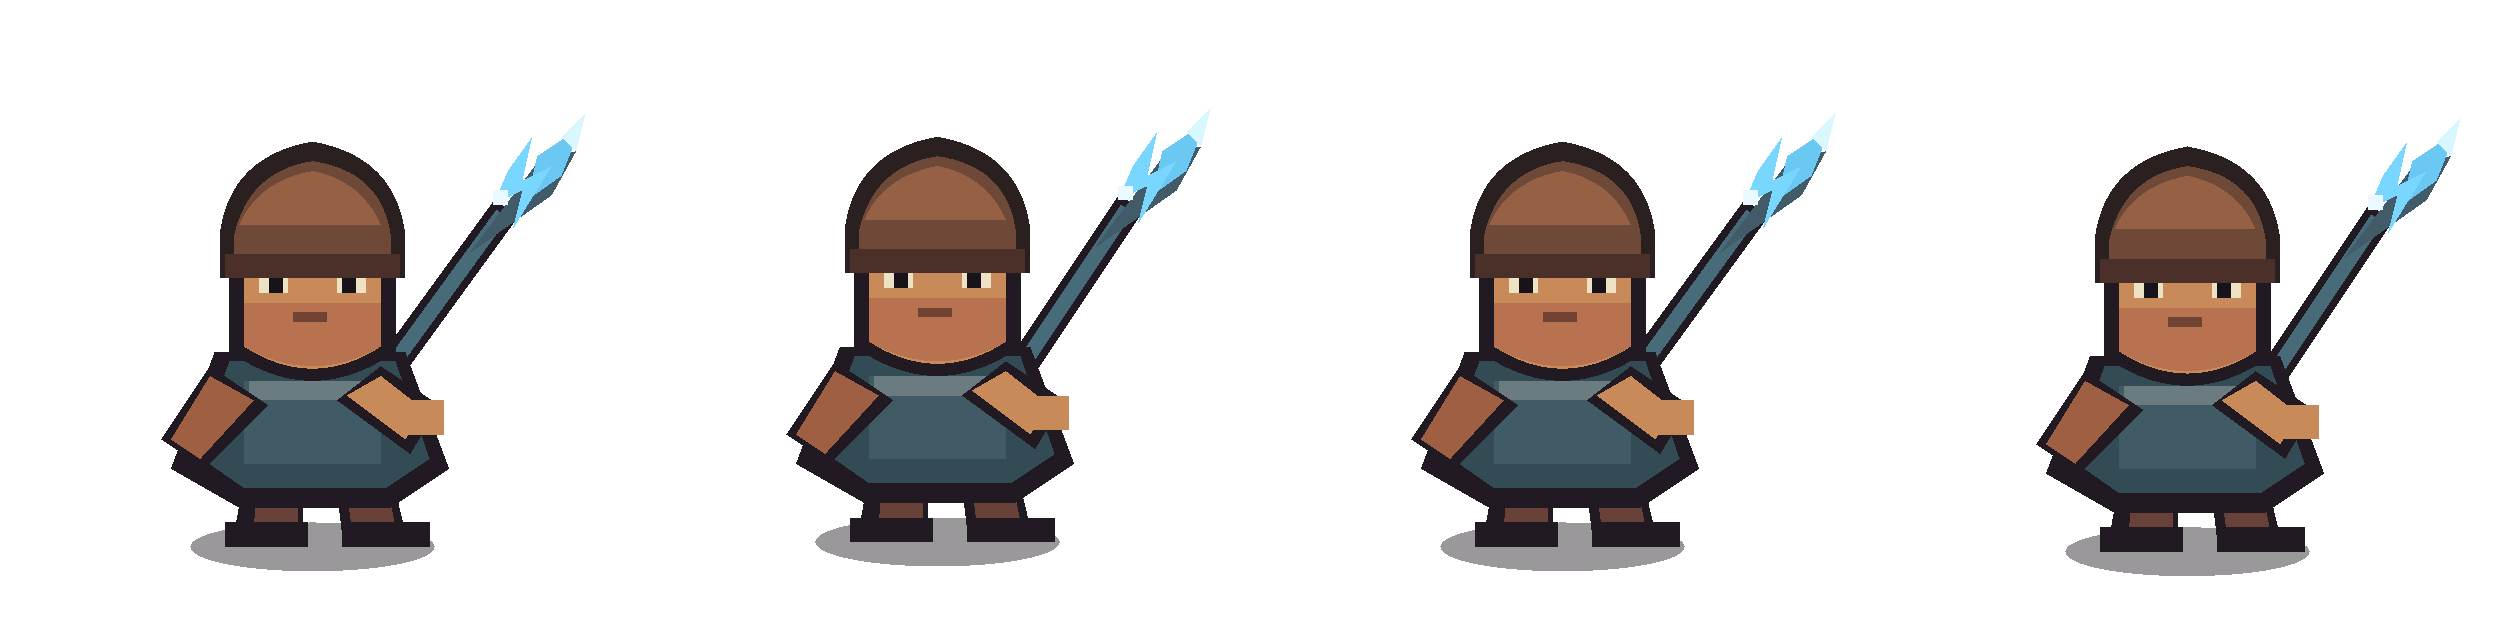
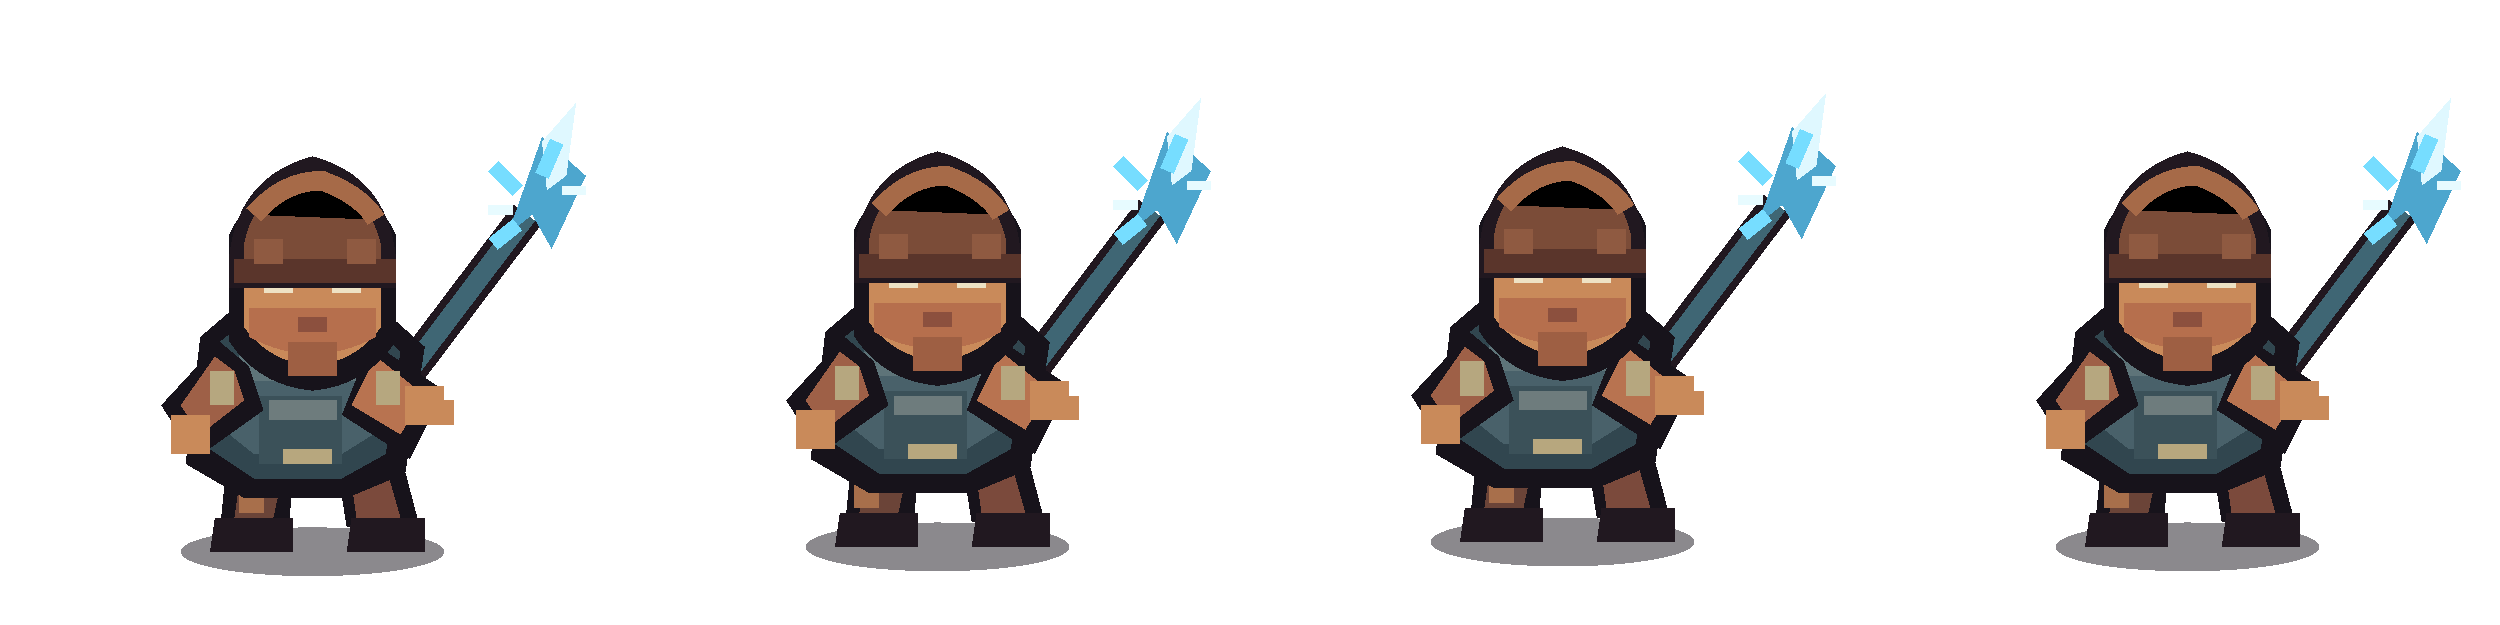
<svg xmlns="http://www.w3.org/2000/svg" width="512" height="128" viewBox="0 0 512 128" shape-rendering="crispEdges">
  <g transform="translate(0 0)">
-     <g transform="translate(0 0)">
-       <ellipse cx="64" cy="112" rx="25" ry="5" fill="#211a22" opacity=".45" />
-       <path d="M78 78L102 45" stroke="#211a22" stroke-width="6" stroke-linecap="square" />
-       <path d="M78 78L102 45" stroke="#486b7a" stroke-width="3" stroke-linecap="square" />
-       <path d="M96 52l15-20 7-1-5 9-17 12z" fill="#425b68" />
-       <path d="M110 32l9-6-4 10-7 5z" fill="#6bc8f2" />
-       <path d="M115 28l5-5-2 8z" fill="#d9f7ff" />
-       <path d="M104 35l5-7-2 9 6-3-8 13 2-8-6 3z" fill="#79d7ff" />
-       <rect x="101" y="39" width="3" height="3" fill="#eaf8ff" />
-       <path d="M51 92h11v17H48zM68 92h11l4 17H70z" fill="#211a22" />
-       <path d="M53 93h8v15h-9zM70 93h8l3 15h-9z" fill="#684238" />
-       <rect x="46" y="107" width="17" height="5" fill="#211a22" />
-       <rect x="70" y="107" width="18" height="5" fill="#211a22" />
-       <path d="M44 72h39l9 24-12 8H49l-14-8z" fill="#211a22" />
-       <path d="M47 74h34l7 20-9 6H50l-10-7z" fill="#334b55" />
-       <path d="M50 78h28v17H50z" fill="#405b66" />
-       <path d="M51 78h26v4H51z" fill="#6a7c80" />
-       <path d="M43 75l-10 15 9 6 13-13z" fill="#211a22" />
-       <path d="M43 77l-8 13 6 4 11-12z" fill="#9e5f43" />
-       <path d="M78 75l12 8-6 10-15-11z" fill="#211a22" />
-       <path d="M78 77l9 7-4 6-12-9z" fill="#c98a5a" />
-       <rect x="83" y="82" width="8" height="7" fill="#c98a5a" />
-       <path d="M47 47q17-18 34 0v25q-17 12-34 0z" fill="#211a22" />
-       <path d="M50 49q14-14 28 0v22q-14 9-28 0z" fill="#c98a5a" />
-       <path d="M50 62h28v9q-14 8-28 0z" fill="#b87250" />
-       <rect x="53" y="56" width="6" height="4" fill="#eee2c4" />
-       <rect x="69" y="56" width="6" height="4" fill="#eee2c4" />
-       <rect x="55" y="57" width="3" height="3" fill="#17131b" />
-       <rect x="70" y="57" width="3" height="3" fill="#17131b" />
-       <path d="M60 65h7" stroke="#704333" stroke-width="2" />
-       <path d="M45 48q2-16 19-19 17 3 19 19v9H45z" fill="#2b2020" />
-       <path d="M48 48q3-13 16-15 14 2 16 15v6H48z" fill="#6f4937" />
-       <path d="M49 46q4-9 15-11 10 2 14 11z" fill="#956044" />
-       <rect x="46" y="52" width="36" height="5" fill="#4a3028" />
+     <g transform="translate(0 1)">
+       <ellipse cx="64" cy="112" rx="27" ry="5" fill="#17131b" opacity=".5" />
+       <path d="M80 80L108 43" stroke="#211820" stroke-width="7" />
+       <path d="M80 80L108 43" stroke="#3f6674" stroke-width="4" />
+       <path d="M104 47L111 27L120 35L113 50L109 43Z" fill="#4da6ce" />
+       <path d="M111 28L118 20L116 35L112 38Z" fill="#dff8ff" />
+       <path d="M106 38L101 33M111 35L114 28M106 45L101 49" stroke="#76ddff" stroke-width="3" />
+       <path d="M100 42h5M115 38h5" stroke="#e7fbff" stroke-width="2" />
+       <path d="M47 88H61L59 108H45Z" fill="#17131b" />
+       <path d="M68 88H81L86 107H71Z" fill="#17131b" />
+       <path d="M50 91H59L56 105H48Z" fill="#6b4438" />
+       <path d="M71 91H78L82 105H73Z" fill="#7b4a3c" />
+       <path d="M44 105H60V112H43Z" fill="#211820" />
+       <path d="M72 105H87V112H71Z" fill="#211820" />
+       <rect x="49" y="97" width="5" height="7" fill="#a86f4b" />
+       <path d="M41 68L48 62H78L87 70L83 96L71 101H50L38 94Z" fill="#17131b" />
+       <path d="M45 69L50 65H76L82 71L79 92L70 97H52L43 91Z" fill="#31464f" />
+       <path d="M49 71H76L78 87L70 92H52L47 88Z" fill="#49616a" />
+       <path d="M49 72H74V77H49Z" fill="#5e7479" />
+       <path d="M53 80H70V94H53Z" fill="#3b5159" />
+       <path d="M55 81H69V85H55Z" fill="#6e7c7d" />
+       <path d="M45 69L33 82L40 93L54 83L51 74Z" fill="#17131b" />
+       <path d="M44 72L37 82L41 88L50 81L48 75Z" fill="#9e6047" />
+       <rect x="35" y="84" width="8" height="8" fill="#c98a5a" />
+       <path d="M76 69L91 79L84 93L70 84Z" fill="#17131b" />
+       <path d="M77 72L87 80L82 88L72 82Z" fill="#b87350" />
+       <rect x="83" y="78" width="8" height="8" fill="#c98a5a" />
+       <rect x="86" y="81" width="7" height="5" fill="#c98a5a" />
+       <path d="M47 47Q50 39 64 36Q78 39 81 47V69Q75 78 64 79Q53 78 47 69Z" fill="#17131b" />
+       <path d="M50 48Q53 42 64 39Q75 42 78 48V66Q73 73 64 74Q55 73 50 66Z" fill="#c98a5a" />
+       <path d="M51 62H77V68Q64 75 51 68Z" fill="#b66f4d" />
+       <rect x="54" y="54" width="6" height="5" fill="#eee2c4" />
+       <rect x="68" y="54" width="6" height="5" fill="#eee2c4" />
+       <rect x="56" y="55" width="3" height="3" fill="#17131b" />
+       <rect x="69" y="55" width="3" height="3" fill="#17131b" />
+       <rect x="61" y="64" width="6" height="3" fill="#8c503e" />
+       <rect x="59" y="69" width="10" height="7" fill="#9e5f43" />
+       <path d="M47 51Q49 35 64 31Q79 35 81 51V58H47Z" fill="#211820" />
+       <path d="M50 49Q52 38 64 35Q75 37 78 49V54H50Z" fill="#7b4c38" />
+       <path d="M52 43Q58 36 66 36Q74 39 77 44" stroke="#a66a48" stroke-width="4" />
+       <path d="M48 52H81V57H48Z" fill="#5a352b" />
+       <path d="M52 48H58V53H52ZM71 48H77V53H71Z" fill="#8f5a41" />
+       <rect x="43" y="75" width="5" height="7" fill="#b6a77f" />
+       <rect x="77" y="75" width="5" height="7" fill="#b6a77f" />
+       <rect x="58" y="91" width="10" height="3" fill="#b7a77e" />
    </g>
  </g>
  <g transform="translate(128 0)">
-     <g transform="translate(0 -1)">
-       <ellipse cx="64" cy="112" rx="25" ry="5" fill="#211a22" opacity=".45" />
-       <path d="M80 78L102 45" stroke="#211a22" stroke-width="6" stroke-linecap="square" />
-       <path d="M80 78L102 45" stroke="#486b7a" stroke-width="3" stroke-linecap="square" />
-       <path d="M96 52l15-20 7-1-5 9-17 12z" fill="#425b68" />
-       <path d="M110 32l9-6-4 10-7 5z" fill="#6bc8f2" />
-       <path d="M115 28l5-5-2 8z" fill="#d9f7ff" />
-       <path d="M104 35l5-7-2 9 6-3-8 13 2-8-6 3z" fill="#79d7ff" />
-       <rect x="101" y="39" width="3" height="3" fill="#eaf8ff" />
-       <path d="M51 92h11v17H48zM68 92h11l4 17H70z" fill="#211a22" />
-       <path d="M53 93h8v15h-9zM70 93h8l3 15h-9z" fill="#684238" />
-       <rect x="46" y="107" width="17" height="5" fill="#211a22" />
-       <rect x="70" y="107" width="18" height="5" fill="#211a22" />
-       <path d="M44 72h39l9 24-12 8H49l-14-8z" fill="#211a22" />
-       <path d="M47 74h34l7 20-9 6H50l-10-7z" fill="#334b55" />
-       <path d="M50 78h28v17H50z" fill="#405b66" />
-       <path d="M51 78h26v4H51z" fill="#6a7c80" />
-       <path d="M43 75l-10 15 9 6 13-13z" fill="#211a22" />
-       <path d="M43 77l-8 13 6 4 11-12z" fill="#9e5f43" />
-       <path d="M78 75l12 8-6 10-15-11z" fill="#211a22" />
-       <path d="M78 77l9 7-4 6-12-9z" fill="#c98a5a" />
-       <rect x="83" y="82" width="8" height="7" fill="#c98a5a" />
-       <path d="M47 47q17-18 34 0v25q-17 12-34 0z" fill="#211a22" />
-       <path d="M50 49q14-14 28 0v22q-14 9-28 0z" fill="#c98a5a" />
-       <path d="M50 62h28v9q-14 8-28 0z" fill="#b87250" />
-       <rect x="53" y="56" width="6" height="4" fill="#eee2c4" />
-       <rect x="69" y="56" width="6" height="4" fill="#eee2c4" />
-       <rect x="55" y="57" width="3" height="3" fill="#17131b" />
-       <rect x="70" y="57" width="3" height="3" fill="#17131b" />
-       <path d="M60 65h7" stroke="#704333" stroke-width="2" />
-       <path d="M45 48q2-16 19-19 17 3 19 19v9H45z" fill="#2b2020" />
-       <path d="M48 48q3-13 16-15 14 2 16 15v6H48z" fill="#6f4937" />
-       <path d="M49 46q4-9 15-11 10 2 14 11z" fill="#956044" />
-       <rect x="46" y="52" width="36" height="5" fill="#4a3028" />
+     <g transform="translate(0 0)">
+       <ellipse cx="64" cy="112" rx="27" ry="5" fill="#17131b" opacity=".5" />
+       <path d="M80 80L108 43" stroke="#211820" stroke-width="7" />
+       <path d="M80 80L108 43" stroke="#3f6674" stroke-width="4" />
+       <path d="M104 47L111 27L120 35L113 50L109 43Z" fill="#4da6ce" />
+       <path d="M111 28L118 20L116 35L112 38Z" fill="#dff8ff" />
+       <path d="M106 38L101 33M111 35L114 28M106 45L101 49" stroke="#76ddff" stroke-width="3" />
+       <path d="M100 42h5M115 38h5" stroke="#e7fbff" stroke-width="2" />
+       <path d="M47 88H61L59 108H45Z" fill="#17131b" />
+       <path d="M68 88H81L86 107H71Z" fill="#17131b" />
+       <path d="M50 91H59L56 105H48Z" fill="#6b4438" />
+       <path d="M71 91H78L82 105H73Z" fill="#7b4a3c" />
+       <path d="M44 105H60V112H43Z" fill="#211820" />
+       <path d="M72 105H87V112H71Z" fill="#211820" />
+       <rect x="47" y="97" width="5" height="7" fill="#a86f4b" />
+       <path d="M41 68L48 62H78L87 70L83 96L71 101H50L38 94Z" fill="#17131b" />
+       <path d="M45 69L50 65H76L82 71L79 92L70 97H52L43 91Z" fill="#31464f" />
+       <path d="M49 71H76L78 87L70 92H52L47 88Z" fill="#49616a" />
+       <path d="M49 72H74V77H49Z" fill="#5e7479" />
+       <path d="M53 80H70V94H53Z" fill="#3b5159" />
+       <path d="M55 81H69V85H55Z" fill="#6e7c7d" />
+       <path d="M45 69L33 82L40 93L54 83L51 74Z" fill="#17131b" />
+       <path d="M44 72L37 82L41 88L50 81L48 75Z" fill="#9e6047" />
+       <rect x="35" y="84" width="8" height="8" fill="#c98a5a" />
+       <path d="M76 69L91 79L84 93L70 84Z" fill="#17131b" />
+       <path d="M77 72L87 80L82 88L72 82Z" fill="#b87350" />
+       <rect x="83" y="78" width="8" height="8" fill="#c98a5a" />
+       <rect x="86" y="81" width="7" height="5" fill="#c98a5a" />
+       <path d="M47 47Q50 39 64 36Q78 39 81 47V69Q75 78 64 79Q53 78 47 69Z" fill="#17131b" />
+       <path d="M50 48Q53 42 64 39Q75 42 78 48V66Q73 73 64 74Q55 73 50 66Z" fill="#c98a5a" />
+       <path d="M51 62H77V68Q64 75 51 68Z" fill="#b66f4d" />
+       <rect x="54" y="54" width="6" height="5" fill="#eee2c4" />
+       <rect x="68" y="54" width="6" height="5" fill="#eee2c4" />
+       <rect x="56" y="55" width="3" height="3" fill="#17131b" />
+       <rect x="69" y="55" width="3" height="3" fill="#17131b" />
+       <rect x="61" y="64" width="6" height="3" fill="#8c503e" />
+       <rect x="59" y="69" width="10" height="7" fill="#9e5f43" />
+       <path d="M47 51Q49 35 64 31Q79 35 81 51V58H47Z" fill="#211820" />
+       <path d="M50 49Q52 38 64 35Q75 37 78 49V54H50Z" fill="#7b4c38" />
+       <path d="M52 43Q58 36 66 36Q74 39 77 44" stroke="#a66a48" stroke-width="4" />
+       <path d="M48 52H81V57H48Z" fill="#5a352b" />
+       <path d="M52 48H58V53H52ZM71 48H77V53H71Z" fill="#8f5a41" />
+       <rect x="43" y="75" width="5" height="7" fill="#b6a77f" />
+       <rect x="77" y="75" width="5" height="7" fill="#b6a77f" />
+       <rect x="58" y="91" width="10" height="3" fill="#b7a77e" />
    </g>
  </g>
  <g transform="translate(256 0)">
-     <g transform="translate(0 0)">
-       <ellipse cx="64" cy="112" rx="25" ry="5" fill="#211a22" opacity=".45" />
-       <path d="M78 78L102 45" stroke="#211a22" stroke-width="6" stroke-linecap="square" />
-       <path d="M78 78L102 45" stroke="#486b7a" stroke-width="3" stroke-linecap="square" />
-       <path d="M96 52l15-20 7-1-5 9-17 12z" fill="#425b68" />
-       <path d="M110 32l9-6-4 10-7 5z" fill="#6bc8f2" />
-       <path d="M115 28l5-5-2 8z" fill="#d9f7ff" />
-       <path d="M104 35l5-7-2 9 6-3-8 13 2-8-6 3z" fill="#79d7ff" />
-       <rect x="101" y="39" width="3" height="3" fill="#eaf8ff" />
-       <path d="M51 92h11v17H48zM68 92h11l4 17H70z" fill="#211a22" />
-       <path d="M53 93h8v15h-9zM70 93h8l3 15h-9z" fill="#684238" />
-       <rect x="46" y="107" width="17" height="5" fill="#211a22" />
-       <rect x="70" y="107" width="18" height="5" fill="#211a22" />
-       <path d="M44 72h39l9 24-12 8H49l-14-8z" fill="#211a22" />
-       <path d="M47 74h34l7 20-9 6H50l-10-7z" fill="#334b55" />
-       <path d="M50 78h28v17H50z" fill="#405b66" />
-       <path d="M51 78h26v4H51z" fill="#6a7c80" />
-       <path d="M43 75l-10 15 9 6 13-13z" fill="#211a22" />
-       <path d="M43 77l-8 13 6 4 11-12z" fill="#9e5f43" />
-       <path d="M78 75l12 8-6 10-15-11z" fill="#211a22" />
-       <path d="M78 77l9 7-4 6-12-9z" fill="#c98a5a" />
-       <rect x="83" y="82" width="8" height="7" fill="#c98a5a" />
-       <path d="M47 47q17-18 34 0v25q-17 12-34 0z" fill="#211a22" />
-       <path d="M50 49q14-14 28 0v22q-14 9-28 0z" fill="#c98a5a" />
-       <path d="M50 62h28v9q-14 8-28 0z" fill="#b87250" />
-       <rect x="53" y="56" width="6" height="4" fill="#eee2c4" />
-       <rect x="69" y="56" width="6" height="4" fill="#eee2c4" />
-       <rect x="55" y="57" width="3" height="3" fill="#17131b" />
-       <rect x="70" y="57" width="3" height="3" fill="#17131b" />
-       <path d="M60 65h7" stroke="#704333" stroke-width="2" />
-       <path d="M45 48q2-16 19-19 17 3 19 19v9H45z" fill="#2b2020" />
-       <path d="M48 48q3-13 16-15 14 2 16 15v6H48z" fill="#6f4937" />
-       <path d="M49 46q4-9 15-11 10 2 14 11z" fill="#956044" />
-       <rect x="46" y="52" width="36" height="5" fill="#4a3028" />
+     <g transform="translate(0 -1)">
+       <ellipse cx="64" cy="112" rx="27" ry="5" fill="#17131b" opacity=".5" />
+       <path d="M80 80L108 43" stroke="#211820" stroke-width="7" />
+       <path d="M80 80L108 43" stroke="#3f6674" stroke-width="4" />
+       <path d="M104 47L111 27L120 35L113 50L109 43Z" fill="#4da6ce" />
+       <path d="M111 28L118 20L116 35L112 38Z" fill="#dff8ff" />
+       <path d="M106 38L101 33M111 35L114 28M106 45L101 49" stroke="#76ddff" stroke-width="3" />
+       <path d="M100 42h5M115 38h5" stroke="#e7fbff" stroke-width="2" />
+       <path d="M47 88H61L59 108H45Z" fill="#17131b" />
+       <path d="M68 88H81L86 107H71Z" fill="#17131b" />
+       <path d="M50 91H59L56 105H48Z" fill="#6b4438" />
+       <path d="M71 91H78L82 105H73Z" fill="#7b4a3c" />
+       <path d="M44 105H60V112H43Z" fill="#211820" />
+       <path d="M72 105H87V112H71Z" fill="#211820" />
+       <rect x="49" y="97" width="5" height="7" fill="#a86f4b" />
+       <path d="M41 68L48 62H78L87 70L83 96L71 101H50L38 94Z" fill="#17131b" />
+       <path d="M45 69L50 65H76L82 71L79 92L70 97H52L43 91Z" fill="#31464f" />
+       <path d="M49 71H76L78 87L70 92H52L47 88Z" fill="#49616a" />
+       <path d="M49 72H74V77H49Z" fill="#5e7479" />
+       <path d="M53 80H70V94H53Z" fill="#3b5159" />
+       <path d="M55 81H69V85H55Z" fill="#6e7c7d" />
+       <path d="M45 69L33 82L40 93L54 83L51 74Z" fill="#17131b" />
+       <path d="M44 72L37 82L41 88L50 81L48 75Z" fill="#9e6047" />
+       <rect x="35" y="84" width="8" height="8" fill="#c98a5a" />
+       <path d="M76 69L91 79L84 93L70 84Z" fill="#17131b" />
+       <path d="M77 72L87 80L82 88L72 82Z" fill="#b87350" />
+       <rect x="83" y="78" width="8" height="8" fill="#c98a5a" />
+       <rect x="86" y="81" width="7" height="5" fill="#c98a5a" />
+       <path d="M47 47Q50 39 64 36Q78 39 81 47V69Q75 78 64 79Q53 78 47 69Z" fill="#17131b" />
+       <path d="M50 48Q53 42 64 39Q75 42 78 48V66Q73 73 64 74Q55 73 50 66Z" fill="#c98a5a" />
+       <path d="M51 62H77V68Q64 75 51 68Z" fill="#b66f4d" />
+       <rect x="54" y="54" width="6" height="5" fill="#eee2c4" />
+       <rect x="68" y="54" width="6" height="5" fill="#eee2c4" />
+       <rect x="56" y="55" width="3" height="3" fill="#17131b" />
+       <rect x="69" y="55" width="3" height="3" fill="#17131b" />
+       <rect x="61" y="64" width="6" height="3" fill="#8c503e" />
+       <rect x="59" y="69" width="10" height="7" fill="#9e5f43" />
+       <path d="M47 51Q49 35 64 31Q79 35 81 51V58H47Z" fill="#211820" />
+       <path d="M50 49Q52 38 64 35Q75 37 78 49V54H50Z" fill="#7b4c38" />
+       <path d="M52 43Q58 36 66 36Q74 39 77 44" stroke="#a66a48" stroke-width="4" />
+       <path d="M48 52H81V57H48Z" fill="#5a352b" />
+       <path d="M52 48H58V53H52ZM71 48H77V53H71Z" fill="#8f5a41" />
+       <rect x="43" y="75" width="5" height="7" fill="#b6a77f" />
+       <rect x="77" y="75" width="5" height="7" fill="#b6a77f" />
+       <rect x="58" y="91" width="10" height="3" fill="#b7a77e" />
    </g>
  </g>
  <g transform="translate(384 0)">
-     <g transform="translate(0 1)">
-       <ellipse cx="64" cy="112" rx="25" ry="5" fill="#211a22" opacity=".45" />
-       <path d="M80 78L102 45" stroke="#211a22" stroke-width="6" stroke-linecap="square" />
-       <path d="M80 78L102 45" stroke="#486b7a" stroke-width="3" stroke-linecap="square" />
-       <path d="M96 52l15-20 7-1-5 9-17 12z" fill="#425b68" />
-       <path d="M110 32l9-6-4 10-7 5z" fill="#6bc8f2" />
-       <path d="M115 28l5-5-2 8z" fill="#d9f7ff" />
-       <path d="M104 35l5-7-2 9 6-3-8 13 2-8-6 3z" fill="#79d7ff" />
-       <rect x="101" y="39" width="3" height="3" fill="#eaf8ff" />
-       <path d="M51 92h11v17H48zM68 92h11l4 17H70z" fill="#211a22" />
-       <path d="M53 93h8v15h-9zM70 93h8l3 15h-9z" fill="#684238" />
-       <rect x="46" y="107" width="17" height="5" fill="#211a22" />
-       <rect x="70" y="107" width="18" height="5" fill="#211a22" />
-       <path d="M44 72h39l9 24-12 8H49l-14-8z" fill="#211a22" />
-       <path d="M47 74h34l7 20-9 6H50l-10-7z" fill="#334b55" />
-       <path d="M50 78h28v17H50z" fill="#405b66" />
-       <path d="M51 78h26v4H51z" fill="#6a7c80" />
-       <path d="M43 75l-10 15 9 6 13-13z" fill="#211a22" />
-       <path d="M43 77l-8 13 6 4 11-12z" fill="#9e5f43" />
-       <path d="M78 75l12 8-6 10-15-11z" fill="#211a22" />
-       <path d="M78 77l9 7-4 6-12-9z" fill="#c98a5a" />
-       <rect x="83" y="82" width="8" height="7" fill="#c98a5a" />
-       <path d="M47 47q17-18 34 0v25q-17 12-34 0z" fill="#211a22" />
-       <path d="M50 49q14-14 28 0v22q-14 9-28 0z" fill="#c98a5a" />
-       <path d="M50 62h28v9q-14 8-28 0z" fill="#b87250" />
-       <rect x="53" y="56" width="6" height="4" fill="#eee2c4" />
-       <rect x="69" y="56" width="6" height="4" fill="#eee2c4" />
-       <rect x="55" y="57" width="3" height="3" fill="#17131b" />
-       <rect x="70" y="57" width="3" height="3" fill="#17131b" />
-       <path d="M60 65h7" stroke="#704333" stroke-width="2" />
-       <path d="M45 48q2-16 19-19 17 3 19 19v9H45z" fill="#2b2020" />
-       <path d="M48 48q3-13 16-15 14 2 16 15v6H48z" fill="#6f4937" />
-       <path d="M49 46q4-9 15-11 10 2 14 11z" fill="#956044" />
-       <rect x="46" y="52" width="36" height="5" fill="#4a3028" />
+     <g transform="translate(0 0)">
+       <ellipse cx="64" cy="112" rx="27" ry="5" fill="#17131b" opacity=".5" />
+       <path d="M80 80L108 43" stroke="#211820" stroke-width="7" />
+       <path d="M80 80L108 43" stroke="#3f6674" stroke-width="4" />
+       <path d="M104 47L111 27L120 35L113 50L109 43Z" fill="#4da6ce" />
+       <path d="M111 28L118 20L116 35L112 38Z" fill="#dff8ff" />
+       <path d="M106 38L101 33M111 35L114 28M106 45L101 49" stroke="#76ddff" stroke-width="3" />
+       <path d="M100 42h5M115 38h5" stroke="#e7fbff" stroke-width="2" />
+       <path d="M47 88H61L59 108H45Z" fill="#17131b" />
+       <path d="M68 88H81L86 107H71Z" fill="#17131b" />
+       <path d="M50 91H59L56 105H48Z" fill="#6b4438" />
+       <path d="M71 91H78L82 105H73Z" fill="#7b4a3c" />
+       <path d="M44 105H60V112H43Z" fill="#211820" />
+       <path d="M72 105H87V112H71Z" fill="#211820" />
+       <rect x="47" y="97" width="5" height="7" fill="#a86f4b" />
+       <path d="M41 68L48 62H78L87 70L83 96L71 101H50L38 94Z" fill="#17131b" />
+       <path d="M45 69L50 65H76L82 71L79 92L70 97H52L43 91Z" fill="#31464f" />
+       <path d="M49 71H76L78 87L70 92H52L47 88Z" fill="#49616a" />
+       <path d="M49 72H74V77H49Z" fill="#5e7479" />
+       <path d="M53 80H70V94H53Z" fill="#3b5159" />
+       <path d="M55 81H69V85H55Z" fill="#6e7c7d" />
+       <path d="M45 69L33 82L40 93L54 83L51 74Z" fill="#17131b" />
+       <path d="M44 72L37 82L41 88L50 81L48 75Z" fill="#9e6047" />
+       <rect x="35" y="84" width="8" height="8" fill="#c98a5a" />
+       <path d="M76 69L91 79L84 93L70 84Z" fill="#17131b" />
+       <path d="M77 72L87 80L82 88L72 82Z" fill="#b87350" />
+       <rect x="83" y="78" width="8" height="8" fill="#c98a5a" />
+       <rect x="86" y="81" width="7" height="5" fill="#c98a5a" />
+       <path d="M47 47Q50 39 64 36Q78 39 81 47V69Q75 78 64 79Q53 78 47 69Z" fill="#17131b" />
+       <path d="M50 48Q53 42 64 39Q75 42 78 48V66Q73 73 64 74Q55 73 50 66Z" fill="#c98a5a" />
+       <path d="M51 62H77V68Q64 75 51 68Z" fill="#b66f4d" />
+       <rect x="54" y="54" width="6" height="5" fill="#eee2c4" />
+       <rect x="68" y="54" width="6" height="5" fill="#eee2c4" />
+       <rect x="56" y="55" width="3" height="3" fill="#17131b" />
+       <rect x="69" y="55" width="3" height="3" fill="#17131b" />
+       <rect x="61" y="64" width="6" height="3" fill="#8c503e" />
+       <rect x="59" y="69" width="10" height="7" fill="#9e5f43" />
+       <path d="M47 51Q49 35 64 31Q79 35 81 51V58H47Z" fill="#211820" />
+       <path d="M50 49Q52 38 64 35Q75 37 78 49V54H50Z" fill="#7b4c38" />
+       <path d="M52 43Q58 36 66 36Q74 39 77 44" stroke="#a66a48" stroke-width="4" />
+       <path d="M48 52H81V57H48Z" fill="#5a352b" />
+       <path d="M52 48H58V53H52ZM71 48H77V53H71Z" fill="#8f5a41" />
+       <rect x="43" y="75" width="5" height="7" fill="#b6a77f" />
+       <rect x="77" y="75" width="5" height="7" fill="#b6a77f" />
+       <rect x="58" y="91" width="10" height="3" fill="#b7a77e" />
    </g>
  </g>
</svg>
